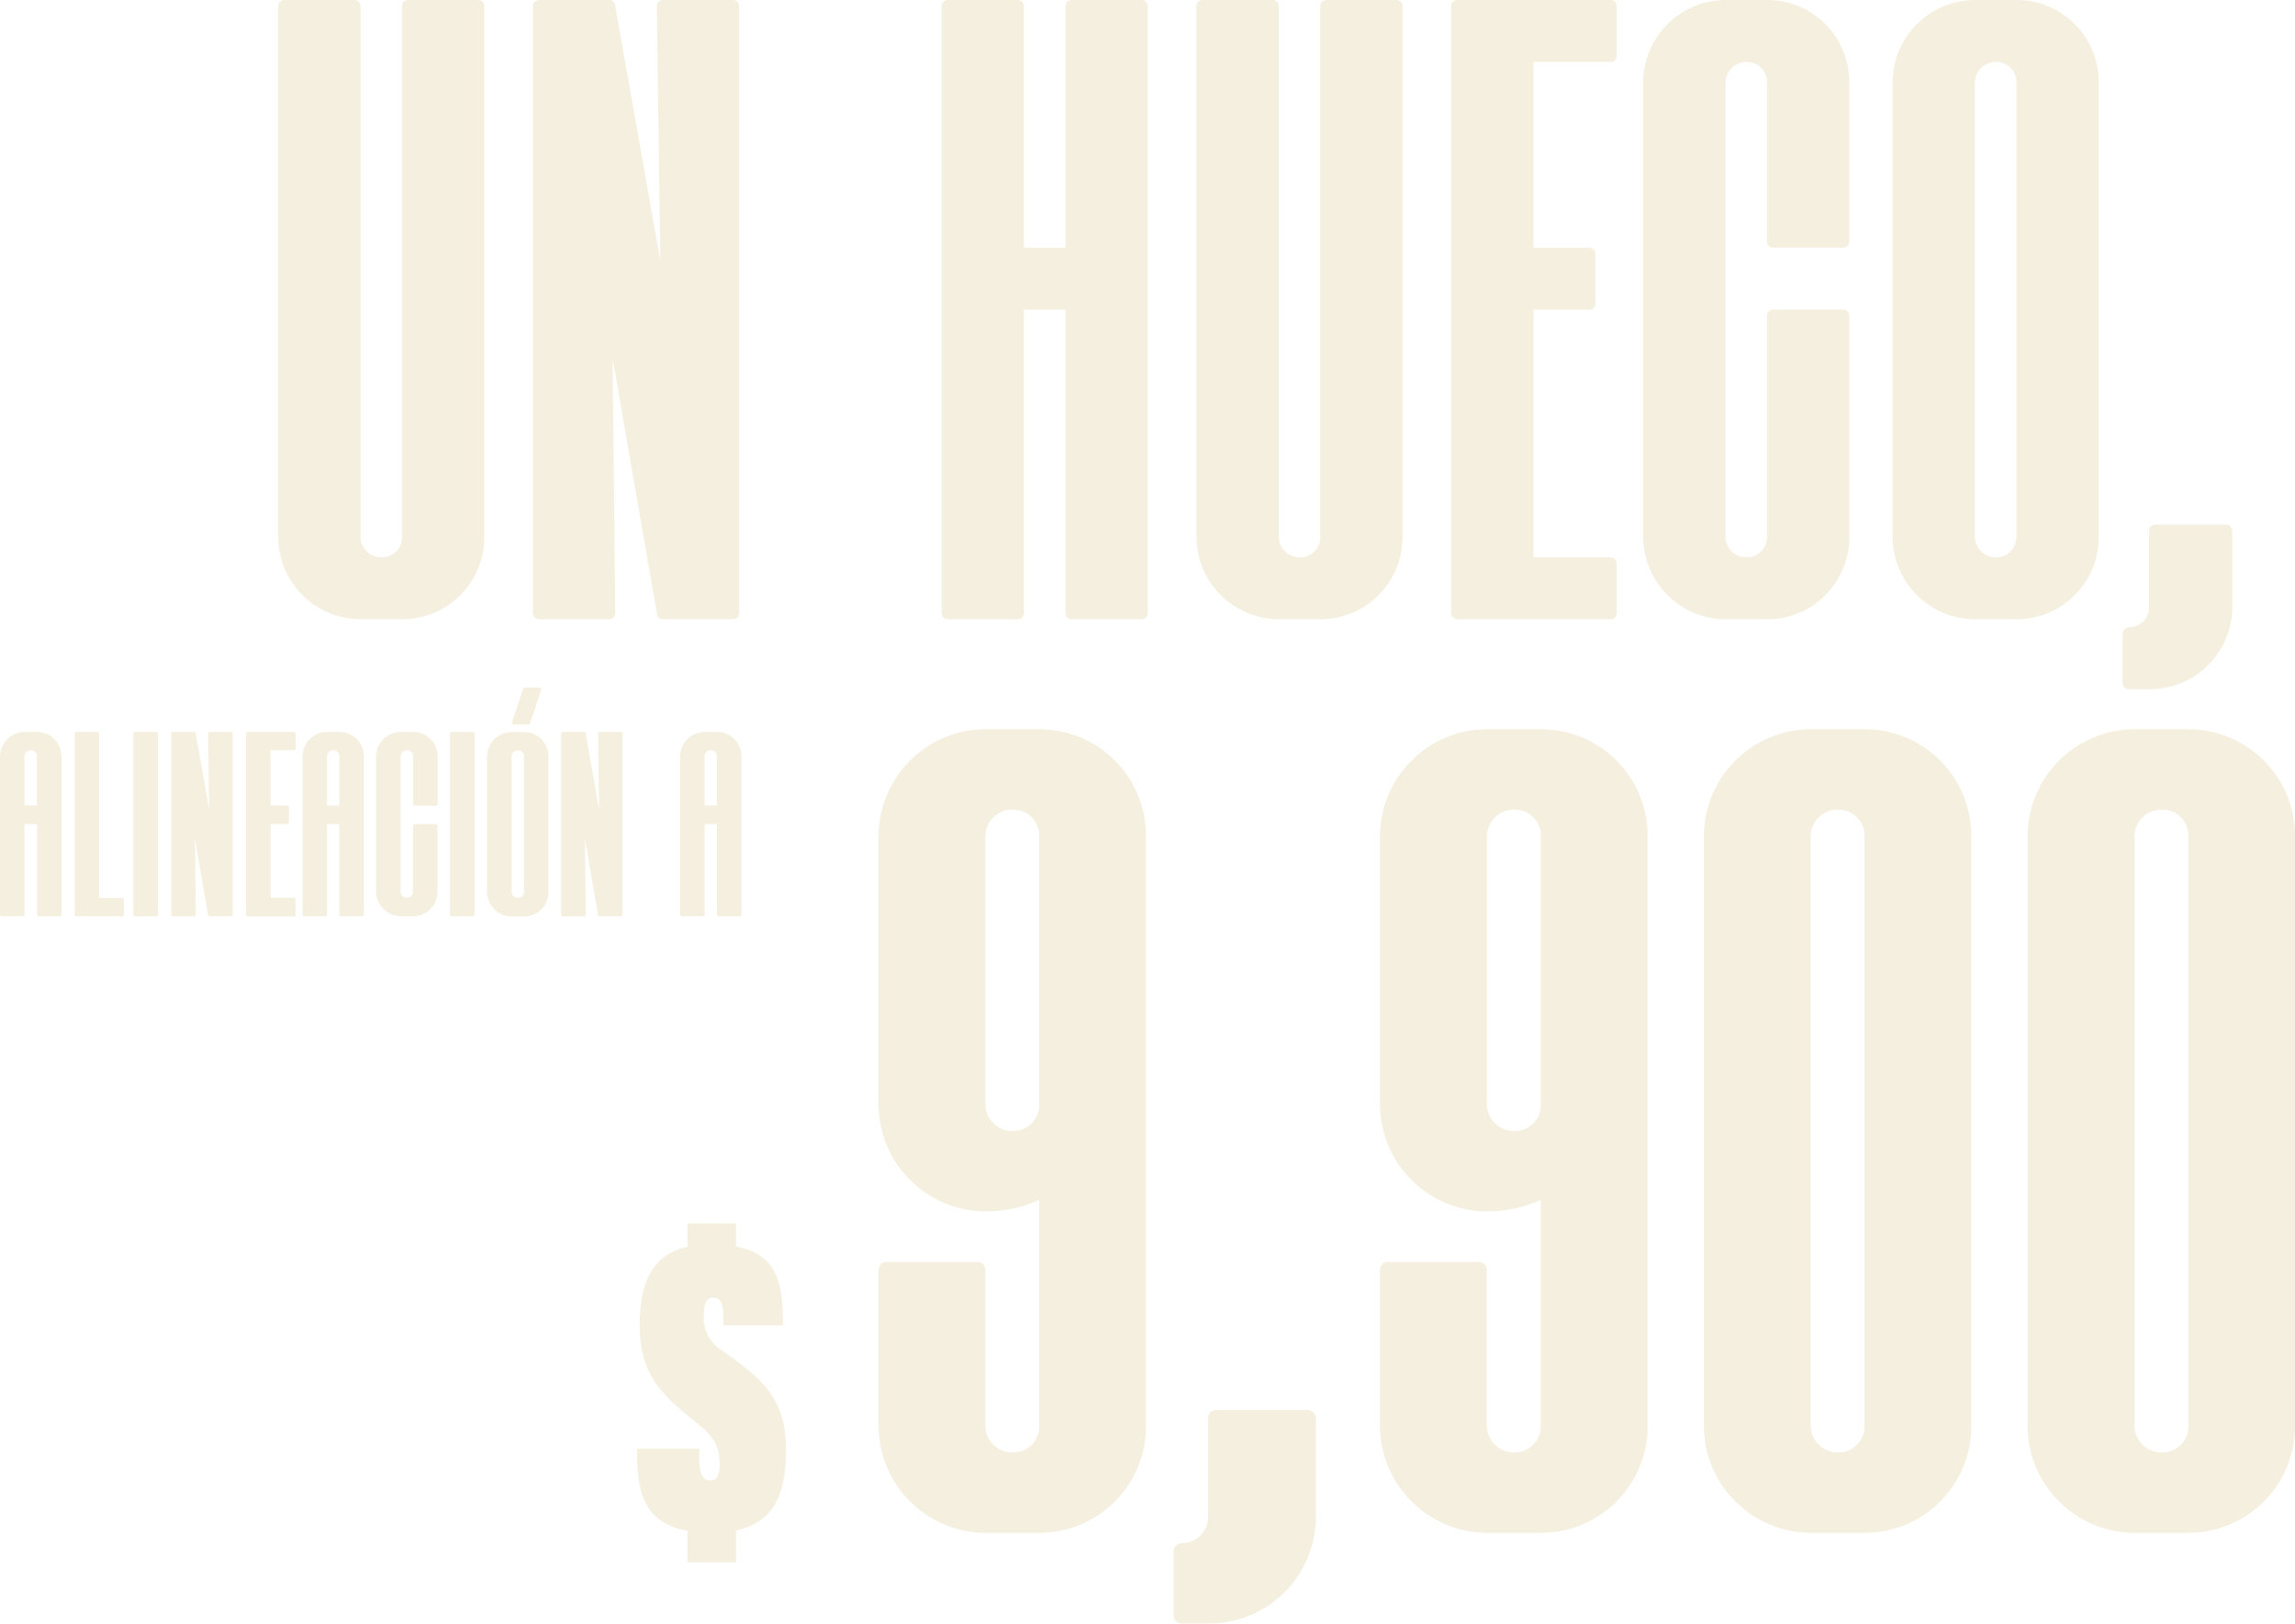
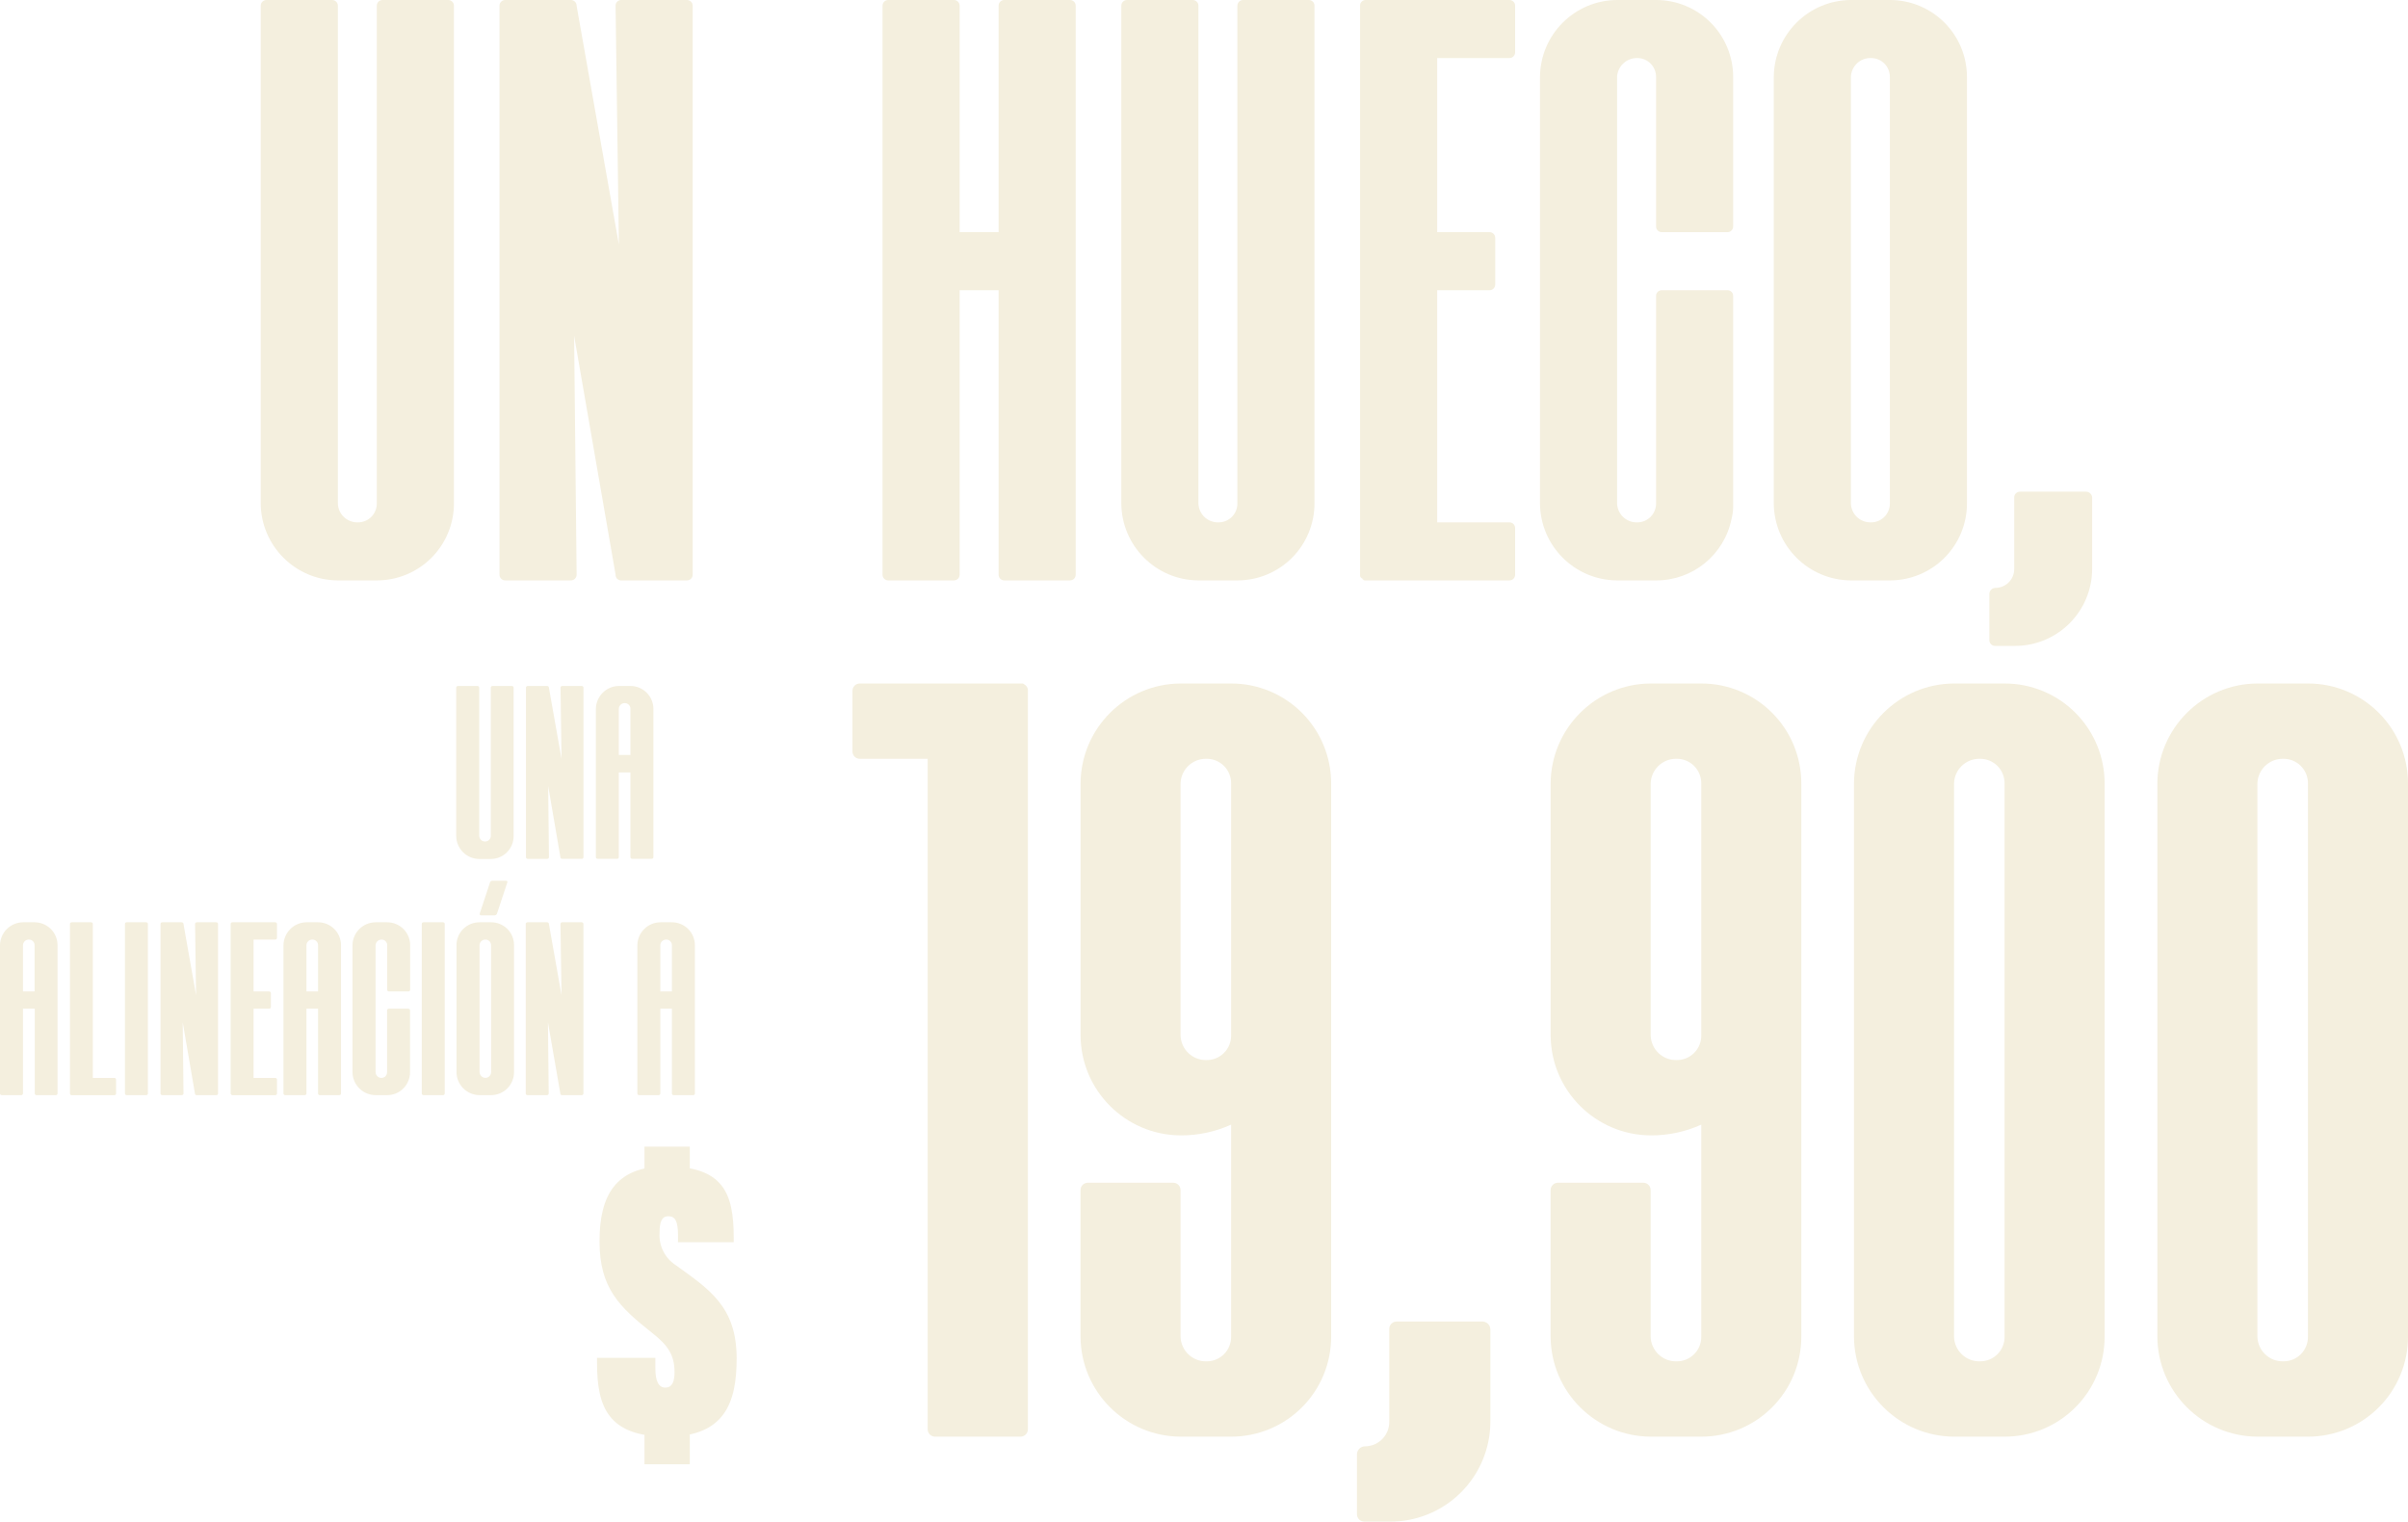
- <svg xmlns="http://www.w3.org/2000/svg" viewBox="0 0 648.58 458.79">
+ <svg xmlns="http://www.w3.org/2000/svg" viewBox="0 0 726.11 458.79">
  <defs>
    <style>.cls-1{fill:#f4efde;}</style>
  </defs>
  <g id="Capa_2" data-name="Capa 2">
    <g id="Capa_1-2" data-name="Capa 1">
-       <path class="cls-1" d="M10.42,206.83a6.91,6.91,0,0,1,6.93,6.92v44.68a.5.5,0,0,1-.52.52H11a.51.51,0,0,1-.53-.52V232.89H6.92v25.54a.5.5,0,0,1-.52.52H.52a.5.5,0,0,1-.52-.52V213.75a7,7,0,0,1,6.92-6.92ZM8.71,212a1.75,1.75,0,0,0-1.79,1.71v13.93h3.5V213.75A1.68,1.68,0,0,0,8.71,212Z" />
-       <path class="cls-1" d="M27.48,206.83a.51.51,0,0,1,.52.52v46.39h6.48a.51.51,0,0,1,.52.52v4.17a.51.51,0,0,1-.52.52h-13a.07.07,0,0,1-.07-.07.42.42,0,0,1-.3-.45V207.35a.51.51,0,0,1,.52-.52Z" />
-       <path class="cls-1" d="M44.08,206.83a.5.5,0,0,1,.52.52v51.08a.5.5,0,0,1-.52.52H38.2a.5.5,0,0,1-.52-.52V207.35a.5.5,0,0,1,.52-.52Z" />
-       <path class="cls-1" d="M54.8,206.83a.5.5,0,0,1,.52.52l3.8,21.45-.3-21.45a.51.51,0,0,1,.53-.52h5.88a.5.5,0,0,1,.52.52v51.08a.5.5,0,0,1-.52.52h-6a.5.5,0,0,1-.45-.52L55.1,237l.22,21.44a.5.5,0,0,1-.52.52H48.92a.5.5,0,0,1-.52-.52V207.35a.5.5,0,0,1,.52-.52Z" />
-       <path class="cls-1" d="M83,206.83a.5.5,0,0,1,.52.52v4.17A.5.5,0,0,1,83,212H76.47v15.64h4.69a.5.5,0,0,1,.52.52v4.17a.5.5,0,0,1-.52.52H76.47v20.85H83a.5.5,0,0,1,.52.52v4.17A.5.5,0,0,1,83,259H70c-.07,0-.15,0-.15-.07s-.07,0-.07-.08-.22-.14-.22-.29V207.28a.49.49,0,0,1,.52-.45Z" />
-       <path class="cls-1" d="M95.91,206.83a6.91,6.91,0,0,1,6.92,6.92v44.68a.5.5,0,0,1-.52.52H96.43a.5.5,0,0,1-.52-.52V232.89h-3.5v25.54a.51.51,0,0,1-.52.52H86a.51.51,0,0,1-.52-.52V213.75a7,7,0,0,1,6.93-6.92ZM94.19,212a1.75,1.75,0,0,0-1.78,1.71v13.93h3.5V213.75A1.69,1.69,0,0,0,94.19,212Z" />
-       <path class="cls-1" d="M116.76,206.83a6.91,6.91,0,0,1,6.92,6.92v13.41a.5.5,0,0,1-.52.52h-5.88a.5.5,0,0,1-.52-.52V213.75A1.69,1.69,0,0,0,115,212a1.78,1.78,0,0,0-1.78,1.64V252a1.74,1.74,0,0,0,1.78,1.71,1.69,1.69,0,0,0,1.72-1.71V233.41a.5.5,0,0,1,.52-.52h5.88a.5.5,0,0,1,.52.52V252a4.78,4.78,0,0,1-.15,1.41,6.87,6.87,0,0,1-6.77,5.51h-3.5a7,7,0,0,1-6.93-6.92V213.75a7,7,0,0,1,6.93-6.92Z" />
-       <path class="cls-1" d="M133.58,206.83a.5.5,0,0,1,.52.52v51.08a.5.5,0,0,1-.52.52H127.7a.5.5,0,0,1-.52-.52V207.35a.5.5,0,0,1,.52-.52Z" />
-       <path class="cls-1" d="M155,213.75V252a6.92,6.92,0,0,1-6.93,7h-3.5a7,7,0,0,1-6.92-7v-38.2a6.91,6.91,0,0,1,6.92-6.92h3.5A6.86,6.86,0,0,1,155,213.75Zm-6.93,0a1.68,1.68,0,0,0-1.71-1.71,1.75,1.75,0,0,0-1.79,1.71V252a1.81,1.81,0,0,0,1.79,1.79A1.75,1.75,0,0,0,148.1,252Zm-3.42-9.53,3.13-9.45a.65.65,0,0,1,.67-.45h4.17c.29,0,.44.15.37.45l-3.13,9.45a.79.79,0,0,1-.67.52h-4.17A.37.37,0,0,1,144.68,204.22Z" />
+       <path class="cls-1" d="M154.88,207.35V252A6.9,6.9,0,0,1,148,259h-3.5a7,7,0,0,1-6.93-6.92V207.35a.5.5,0,0,1,.52-.52h5.88a.51.51,0,0,1,.53.52V252a1.74,1.74,0,0,0,1.78,1.71A1.69,1.69,0,0,0,148,252V207.35a.5.5,0,0,1,.52-.52h5.88A.5.5,0,0,1,154.88,207.35Z" />
      <path class="cls-1" d="M165,206.83a.51.51,0,0,1,.52.52l3.8,21.45-.3-21.45a.5.5,0,0,1,.52-.52h5.88a.5.5,0,0,1,.52.52v51.08a.5.5,0,0,1-.52.52h-6a.49.49,0,0,1-.44-.52L165.3,237l.23,21.44a.51.51,0,0,1-.52.52h-5.89a.51.51,0,0,1-.52-.52V207.35a.51.51,0,0,1,.52-.52Z" />
-       <path class="cls-1" d="M202.61,206.83a6.92,6.92,0,0,1,6.93,6.92v44.68a.51.51,0,0,1-.53.52h-5.88a.5.5,0,0,1-.52-.52V232.89h-3.5v25.54a.5.5,0,0,1-.52.52h-5.88a.5.5,0,0,1-.52-.52V213.75a7,7,0,0,1,6.92-6.92ZM200.9,212a1.75,1.75,0,0,0-1.79,1.71v13.93h3.5V213.75A1.68,1.68,0,0,0,200.9,212Z" />
-       <path class="cls-1" d="M197.62,409.41v3.16c0,3.67.88,5.81,3,5.81s2.78-1.89,2.78-4.67c0-5.31-2.15-8.21-6.82-11.88-9.73-7.7-15.8-13.39-15.8-27.54,0-13.64,4.68-22.62,20-22.62,17.31,0,20.47,8,20.47,21.48v1.39h-16.8V372.4c0-4.3-.89-5.69-2.91-5.69s-2.65,1.77-2.65,5.05a10.75,10.75,0,0,0,4.93,9.73c9.73,7.08,18.32,12.26,18.32,28.05,0,13.14-3.41,23.63-21,23.63-17.81,0-21.1-9-21.1-22.24v-1.52Zm-3.29-52.68v-11H208v11Zm0,84.77v-10H208v10Z" />
-       <path class="cls-1" d="M293.7,206.08a30.12,30.12,0,0,1,30.17,30.17V403a30.12,30.12,0,0,1-30.17,30.17H278.46A30.32,30.32,0,0,1,248.29,403V358.88a2.21,2.21,0,0,1,2.27-2.27h25.63a2.22,2.22,0,0,1,2.27,2.27V403a7.62,7.62,0,0,0,7.78,7.46A7.34,7.34,0,0,0,293.7,403V339.09a36.33,36.33,0,0,1-15.24,3.24,30.32,30.32,0,0,1-30.17-30.17V236.25a30.32,30.32,0,0,1,30.17-30.17Zm-7.46,22.71a7.62,7.62,0,0,0-7.78,7.46v75.91a7.62,7.62,0,0,0,7.78,7.46,7.34,7.34,0,0,0,7.46-7.46V236.25A7.34,7.34,0,0,0,286.24,228.79Z" />
-       <path class="cls-1" d="M371.88,400.73v27.89a30.19,30.19,0,0,1-30.49,30.17h-7.47a2.22,2.22,0,0,1-2.27-2.27V438.36a2.44,2.44,0,0,1,2.27-2.27,7.35,7.35,0,0,0,7.47-7.47V400.73a2.21,2.21,0,0,1,2.27-2.27h25.95A2.44,2.44,0,0,1,371.88,400.73Z" />
-       <path class="cls-1" d="M435.46,206.08a30.12,30.12,0,0,1,30.17,30.17V403a30.12,30.12,0,0,1-30.17,30.17H420.21A30.33,30.33,0,0,1,390,403V358.88a2.22,2.22,0,0,1,2.27-2.27h25.63a2.21,2.21,0,0,1,2.27,2.27V403a7.62,7.62,0,0,0,7.79,7.46,7.35,7.35,0,0,0,7.46-7.46V339.09a36.41,36.41,0,0,1-15.25,3.24A30.32,30.32,0,0,1,390,312.16V236.25a30.33,30.33,0,0,1,30.17-30.17ZM428,228.79a7.62,7.62,0,0,0-7.79,7.46v75.91a7.62,7.62,0,0,0,7.79,7.46,7.34,7.34,0,0,0,7.46-7.46V236.25A7.35,7.35,0,0,0,428,228.79Z" />
-       <path class="cls-1" d="M526.93,206.08a30.12,30.12,0,0,1,30.17,30.17V403a30.12,30.12,0,0,1-30.17,30.17H511.69A30.32,30.32,0,0,1,481.52,403V236.25a30.32,30.32,0,0,1,30.17-30.17Zm-7.46,22.71a7.62,7.62,0,0,0-7.78,7.46V403a7.62,7.62,0,0,0,7.78,7.46,7.34,7.34,0,0,0,7.46-7.46V236.25A7.34,7.34,0,0,0,519.47,228.79Z" />
-       <path class="cls-1" d="M618.41,206.08a30.12,30.12,0,0,1,30.17,30.17V403a30.12,30.12,0,0,1-30.17,30.17H603.17A30.32,30.32,0,0,1,573,403V236.25a30.32,30.32,0,0,1,30.17-30.17ZM611,228.79a7.62,7.62,0,0,0-7.78,7.46V403a7.62,7.62,0,0,0,7.78,7.46,7.34,7.34,0,0,0,7.46-7.46V236.25A7.34,7.34,0,0,0,611,228.79Z" />
-       <path class="cls-1" d="M136.87,1.75v150A23.21,23.21,0,0,1,113.62,175H101.87a23.37,23.37,0,0,1-23.25-23.25V1.75A1.71,1.71,0,0,1,80.37,0h19.75a1.71,1.71,0,0,1,1.75,1.75v150a5.87,5.87,0,0,0,6,5.75,5.66,5.66,0,0,0,5.75-5.75V1.75A1.71,1.71,0,0,1,115.37,0h19.75A1.71,1.71,0,0,1,136.87,1.75Z" />
+       <path class="cls-1" d="M190.1,206.83a6.92,6.92,0,0,1,6.93,6.92v44.68a.51.51,0,0,1-.53.52h-5.88a.5.5,0,0,1-.52-.52V232.89h-3.5v25.54a.5.5,0,0,1-.52.52H180.2a.5.5,0,0,1-.52-.52V213.75a7,7,0,0,1,6.92-6.92ZM188.39,212a1.75,1.75,0,0,0-1.79,1.71v13.93h3.5V213.75A1.68,1.68,0,0,0,188.39,212Z" />
+       <path class="cls-1" d="M10.43,278.08A6.91,6.91,0,0,1,17.35,285v44.68a.5.5,0,0,1-.52.52H11a.5.5,0,0,1-.52-.52V304.14H6.93v25.54a.51.51,0,0,1-.53.52H.52a.5.5,0,0,1-.52-.52V285a7,7,0,0,1,6.93-6.92Zm-1.72,5.21A1.74,1.74,0,0,0,6.93,285v13.93h3.5V285A1.69,1.69,0,0,0,8.71,283.29Z" />
+       <path class="cls-1" d="M27.48,278.08a.5.5,0,0,1,.52.52V325h6.48a.51.51,0,0,1,.52.52v4.17a.51.51,0,0,1-.52.52h-13s-.08,0-.08-.07a.42.42,0,0,1-.3-.45V278.6a.51.51,0,0,1,.52-.52Z" />
+       <path class="cls-1" d="M44.08,278.08a.5.5,0,0,1,.52.52v51.08a.5.5,0,0,1-.52.52H38.2a.5.5,0,0,1-.52-.52V278.6a.5.5,0,0,1,.52-.52Z" />
+       <path class="cls-1" d="M54.8,278.08a.51.51,0,0,1,.53.52l3.79,21.45-.3-21.45a.51.51,0,0,1,.53-.52h5.88a.5.5,0,0,1,.52.52v51.08a.5.5,0,0,1-.52.52h-6a.5.5,0,0,1-.45-.52L55.1,308.24l.23,21.44a.51.51,0,0,1-.53.52H48.92a.5.5,0,0,1-.52-.52V278.6a.5.5,0,0,1,.52-.52Z" />
+       <path class="cls-1" d="M83,278.08a.5.5,0,0,1,.52.52v4.17a.5.5,0,0,1-.52.52H76.47v15.64h4.69a.5.5,0,0,1,.52.52v4.17a.5.5,0,0,1-.52.52H76.47V325H83a.5.5,0,0,1,.52.52v4.17a.5.5,0,0,1-.52.52H70c-.07,0-.14,0-.14-.07s-.08,0-.08-.08-.22-.14-.22-.29V278.53a.49.49,0,0,1,.52-.45Z" />
+       <path class="cls-1" d="M95.91,278.08a6.91,6.91,0,0,1,6.92,6.92v44.68a.5.5,0,0,1-.52.52H96.43a.5.5,0,0,1-.52-.52V304.14h-3.5v25.54a.51.51,0,0,1-.52.52H86a.51.51,0,0,1-.52-.52V285a7,7,0,0,1,6.93-6.92Zm-1.72,5.21A1.75,1.75,0,0,0,92.41,285v13.93h3.5V285A1.69,1.69,0,0,0,94.19,283.29Z" />
+       <path class="cls-1" d="M116.76,278.08a6.91,6.91,0,0,1,6.92,6.92v13.41a.5.5,0,0,1-.52.52h-5.88a.5.5,0,0,1-.52-.52V285a1.69,1.69,0,0,0-1.72-1.71,1.79,1.79,0,0,0-1.78,1.64v38.35A1.74,1.74,0,0,0,115,325a1.69,1.69,0,0,0,1.72-1.71V304.66a.5.5,0,0,1,.52-.52h5.88a.5.5,0,0,1,.52.52v18.62a4.78,4.78,0,0,1-.15,1.41,6.87,6.87,0,0,1-6.77,5.51h-3.5a7,7,0,0,1-6.93-6.92V285a7,7,0,0,1,6.93-6.92Z" />
+       <path class="cls-1" d="M133.58,278.08a.51.51,0,0,1,.53.52v51.08a.51.51,0,0,1-.53.52H127.7a.5.5,0,0,1-.52-.52V278.6a.5.5,0,0,1,.52-.52Z" />
+       <path class="cls-1" d="M155,285v38.2a6.92,6.92,0,0,1-6.93,7h-3.5a7,7,0,0,1-6.92-7V285a6.91,6.91,0,0,1,6.92-6.92h3.5A6.86,6.86,0,0,1,155,285Zm-6.93,0a1.68,1.68,0,0,0-1.71-1.71A1.75,1.75,0,0,0,144.6,285v38.2a1.81,1.81,0,0,0,1.79,1.79,1.75,1.75,0,0,0,1.71-1.79Zm-3.42-9.53,3.13-9.45a.65.65,0,0,1,.67-.45h4.17c.29,0,.44.15.37.45l-3.13,9.45a.79.79,0,0,1-.67.52h-4.17A.37.37,0,0,1,144.68,275.47Z" />
+       <path class="cls-1" d="M165,278.08a.51.51,0,0,1,.52.52l3.8,21.45L169,278.6a.5.5,0,0,1,.52-.52h5.88a.5.5,0,0,1,.52.52v51.08a.5.5,0,0,1-.52.52h-6a.49.49,0,0,1-.44-.52l-3.73-21.44.23,21.44a.51.51,0,0,1-.52.52h-5.89a.51.51,0,0,1-.52-.52V278.6a.51.51,0,0,1,.52-.52Z" />
+       <path class="cls-1" d="M202.61,278.08a6.92,6.92,0,0,1,6.93,6.92v44.68a.51.51,0,0,1-.53.52h-5.88a.5.5,0,0,1-.52-.52V304.14h-3.5v25.54a.5.5,0,0,1-.52.52h-5.88a.5.5,0,0,1-.52-.52V285a7,7,0,0,1,6.92-6.92Zm-1.71,5.21a1.75,1.75,0,0,0-1.79,1.71v13.93h3.5V285A1.68,1.68,0,0,0,200.9,283.29Z" />
+       <path class="cls-1" d="M197.62,409.41v3.16c0,3.67.88,5.81,3,5.81s2.78-1.89,2.78-4.67c0-5.31-2.15-8.21-6.82-11.88-9.73-7.7-15.8-13.39-15.8-27.54,0-13.64,4.68-22.62,20-22.62,17.3,0,20.46,8,20.46,21.48v1.39h-16.8V372.4c0-4.3-.89-5.69-2.91-5.69s-2.65,1.77-2.65,5.05a10.75,10.75,0,0,0,4.93,9.73c9.73,7.08,18.32,12.26,18.32,28.05,0,13.14-3.41,23.63-21,23.63-17.81,0-21.1-9-21.1-22.24v-1.52Zm-3.29-52.68v-11H208v11Zm0,84.77v-10H208v10Z" />
+       <path class="cls-1" d="M307.65,206.08h.65a1,1,0,0,1,.65.33,2,2,0,0,1,1,2V430.9a2.22,2.22,0,0,1-2.27,2.27H282a2.22,2.22,0,0,1-2.27-2.27V228.79H259.32a2.21,2.21,0,0,1-2.27-2.27V208.36a2.22,2.22,0,0,1,2.27-2.28Z" />
+       <path class="cls-1" d="M371.23,206.08a30.12,30.12,0,0,1,30.17,30.17V403a30.12,30.12,0,0,1-30.17,30.17H356A30.32,30.32,0,0,1,325.82,403V358.88a2.21,2.21,0,0,1,2.27-2.27h25.63a2.22,2.22,0,0,1,2.27,2.27V403a7.62,7.62,0,0,0,7.78,7.46,7.34,7.34,0,0,0,7.46-7.46V339.09A36.33,36.33,0,0,1,356,342.33a30.32,30.32,0,0,1-30.17-30.17V236.25A30.32,30.32,0,0,1,356,206.08Zm-7.46,22.71a7.62,7.62,0,0,0-7.78,7.46v75.91a7.62,7.62,0,0,0,7.78,7.46,7.34,7.34,0,0,0,7.46-7.46V236.25A7.34,7.34,0,0,0,363.77,228.79Z" />
+       <path class="cls-1" d="M449.41,400.73v27.89a30.18,30.18,0,0,1-30.49,30.17h-7.46a2.22,2.22,0,0,1-2.28-2.27V438.36a2.44,2.44,0,0,1,2.28-2.27,7.35,7.35,0,0,0,7.46-7.47V400.73a2.21,2.21,0,0,1,2.27-2.27h25.95A2.44,2.44,0,0,1,449.41,400.73Z" />
+       <path class="cls-1" d="M513,206.08a30.12,30.12,0,0,1,30.17,30.17V403A30.12,30.12,0,0,1,513,433.17H497.74A30.33,30.33,0,0,1,467.57,403V358.88a2.22,2.22,0,0,1,2.27-2.27h25.63a2.21,2.21,0,0,1,2.27,2.27V403a7.62,7.62,0,0,0,7.79,7.46A7.35,7.35,0,0,0,513,403V339.09a36.41,36.41,0,0,1-15.25,3.24,30.32,30.32,0,0,1-30.17-30.17V236.25a30.33,30.33,0,0,1,30.17-30.17Zm-7.46,22.71a7.62,7.62,0,0,0-7.79,7.46v75.91a7.62,7.62,0,0,0,7.79,7.46,7.34,7.34,0,0,0,7.46-7.46V236.25A7.35,7.35,0,0,0,505.53,228.79Z" />
+       <path class="cls-1" d="M604.46,206.08a30.12,30.12,0,0,1,30.17,30.17V403a30.12,30.12,0,0,1-30.17,30.17H589.22A30.32,30.32,0,0,1,559.05,403V236.25a30.32,30.32,0,0,1,30.17-30.17ZM597,228.79a7.62,7.62,0,0,0-7.78,7.46V403a7.62,7.62,0,0,0,7.78,7.46,7.34,7.34,0,0,0,7.46-7.46V236.25A7.34,7.34,0,0,0,597,228.79Z" />
+       <path class="cls-1" d="M695.94,206.08a30.12,30.12,0,0,1,30.17,30.17V403a30.12,30.12,0,0,1-30.17,30.17H680.7A30.32,30.32,0,0,1,650.53,403V236.25a30.32,30.32,0,0,1,30.17-30.17Zm-7.46,22.71a7.62,7.62,0,0,0-7.78,7.46V403a7.62,7.62,0,0,0,7.78,7.46,7.34,7.34,0,0,0,7.46-7.46V236.25A7.34,7.34,0,0,0,688.48,228.79Z" />
+       <path class="cls-1" d="M136.88,1.75v150A23.21,23.21,0,0,1,113.62,175H101.88a23.37,23.37,0,0,1-23.26-23.25V1.75A1.72,1.72,0,0,1,80.38,0h19.74a1.72,1.72,0,0,1,1.76,1.75v150a5.86,5.86,0,0,0,6,5.75,5.66,5.66,0,0,0,5.74-5.75V1.75A1.72,1.72,0,0,1,115.38,0h19.74A1.72,1.72,0,0,1,136.88,1.75Z" />
      <path class="cls-1" d="M172.12,0a1.71,1.71,0,0,1,1.75,1.75l12.75,72-1-72A1.71,1.71,0,0,1,187.37,0h19.75a1.71,1.71,0,0,1,1.75,1.75v171.5a1.71,1.71,0,0,1-1.75,1.75h-20a1.67,1.67,0,0,1-1.5-1.75l-12.5-72,.75,72a1.71,1.71,0,0,1-1.75,1.75H152.37a1.71,1.71,0,0,1-1.75-1.75V1.75A1.71,1.71,0,0,1,152.37,0Z" />
      <path class="cls-1" d="M287.62,0a1.71,1.71,0,0,1,1.75,1.75V70h11.75V1.75A1.71,1.71,0,0,1,302.87,0h19.75a1.71,1.71,0,0,1,1.75,1.75v171.5a1.71,1.71,0,0,1-1.75,1.75H302.87a1.71,1.71,0,0,1-1.75-1.75V87.5H289.37v85.75a1.71,1.71,0,0,1-1.75,1.75H267.87a1.71,1.71,0,0,1-1.75-1.75V1.75A1.71,1.71,0,0,1,267.87,0Z" />
      <path class="cls-1" d="M396.37,1.75v150A23.21,23.21,0,0,1,373.12,175H361.37a23.37,23.37,0,0,1-23.25-23.25V1.75A1.71,1.71,0,0,1,339.87,0h19.75a1.71,1.71,0,0,1,1.75,1.75v150a5.87,5.87,0,0,0,6,5.75,5.66,5.66,0,0,0,5.75-5.75V1.75A1.71,1.71,0,0,1,374.87,0h19.75A1.71,1.71,0,0,1,396.37,1.75Z" />
      <path class="cls-1" d="M455.12,0a1.71,1.71,0,0,1,1.75,1.75v14a1.71,1.71,0,0,1-1.75,1.75H433.37V70h15.75a1.71,1.71,0,0,1,1.75,1.75v14a1.71,1.71,0,0,1-1.75,1.75H433.37v70h21.75a1.71,1.71,0,0,1,1.75,1.75v14a1.71,1.71,0,0,1-1.75,1.75h-43.5c-.25,0-.5,0-.5-.25-.25,0-.25,0-.25-.25-.5-.25-.75-.5-.75-1V1.5A1.67,1.67,0,0,1,411.87,0Z" />
      <path class="cls-1" d="M499.37,0a23.21,23.21,0,0,1,23.25,23.25v45A1.71,1.71,0,0,1,520.87,70H501.12a1.71,1.71,0,0,1-1.75-1.75v-45a5.66,5.66,0,0,0-5.75-5.75,6,6,0,0,0-6,5.5V151.75a5.87,5.87,0,0,0,6,5.75,5.66,5.66,0,0,0,5.75-5.75V89.25a1.71,1.71,0,0,1,1.75-1.75h19.75a1.71,1.71,0,0,1,1.75,1.75v62.5a16.19,16.19,0,0,1-.5,4.75A23.12,23.12,0,0,1,499.37,175H487.62a23.37,23.37,0,0,1-23.25-23.25V23.25A23.37,23.37,0,0,1,487.62,0Z" />
-       <path class="cls-1" d="M569.86,0a23.21,23.21,0,0,1,23.25,23.25v128.5A23.21,23.21,0,0,1,569.86,175H558.11a23.37,23.37,0,0,1-23.25-23.25V23.25A23.37,23.37,0,0,1,558.11,0Zm-5.75,17.5a5.87,5.87,0,0,0-6,5.75v128.5a5.87,5.87,0,0,0,6,5.75,5.66,5.66,0,0,0,5.75-5.75V23.25A5.66,5.66,0,0,0,564.11,17.5Z" />
-       <path class="cls-1" d="M630.86,150v21.5a23.26,23.26,0,0,1-23.5,23.25h-5.75a1.71,1.71,0,0,1-1.75-1.75V179a1.88,1.88,0,0,1,1.75-1.75,5.66,5.66,0,0,0,5.75-5.75V150a1.71,1.71,0,0,1,1.75-1.75h20A1.88,1.88,0,0,1,630.86,150Z" />
+       <path class="cls-1" d="M569.87,0a23.21,23.21,0,0,1,23.25,23.25v128.5A23.21,23.21,0,0,1,569.87,175H558.12a23.37,23.37,0,0,1-23.25-23.25V23.25A23.37,23.37,0,0,1,558.12,0Zm-5.75,17.5a5.87,5.87,0,0,0-6,5.75v128.5a5.87,5.87,0,0,0,6,5.75,5.66,5.66,0,0,0,5.75-5.75V23.25A5.66,5.66,0,0,0,564.12,17.5Z" />
+       <path class="cls-1" d="M630.87,150v21.5a23.26,23.26,0,0,1-23.5,23.25h-5.75a1.71,1.71,0,0,1-1.75-1.75V179a1.88,1.88,0,0,1,1.75-1.75,5.66,5.66,0,0,0,5.75-5.75V150a1.71,1.71,0,0,1,1.75-1.75h20A1.88,1.88,0,0,1,630.87,150Z" />
    </g>
  </g>
</svg>
